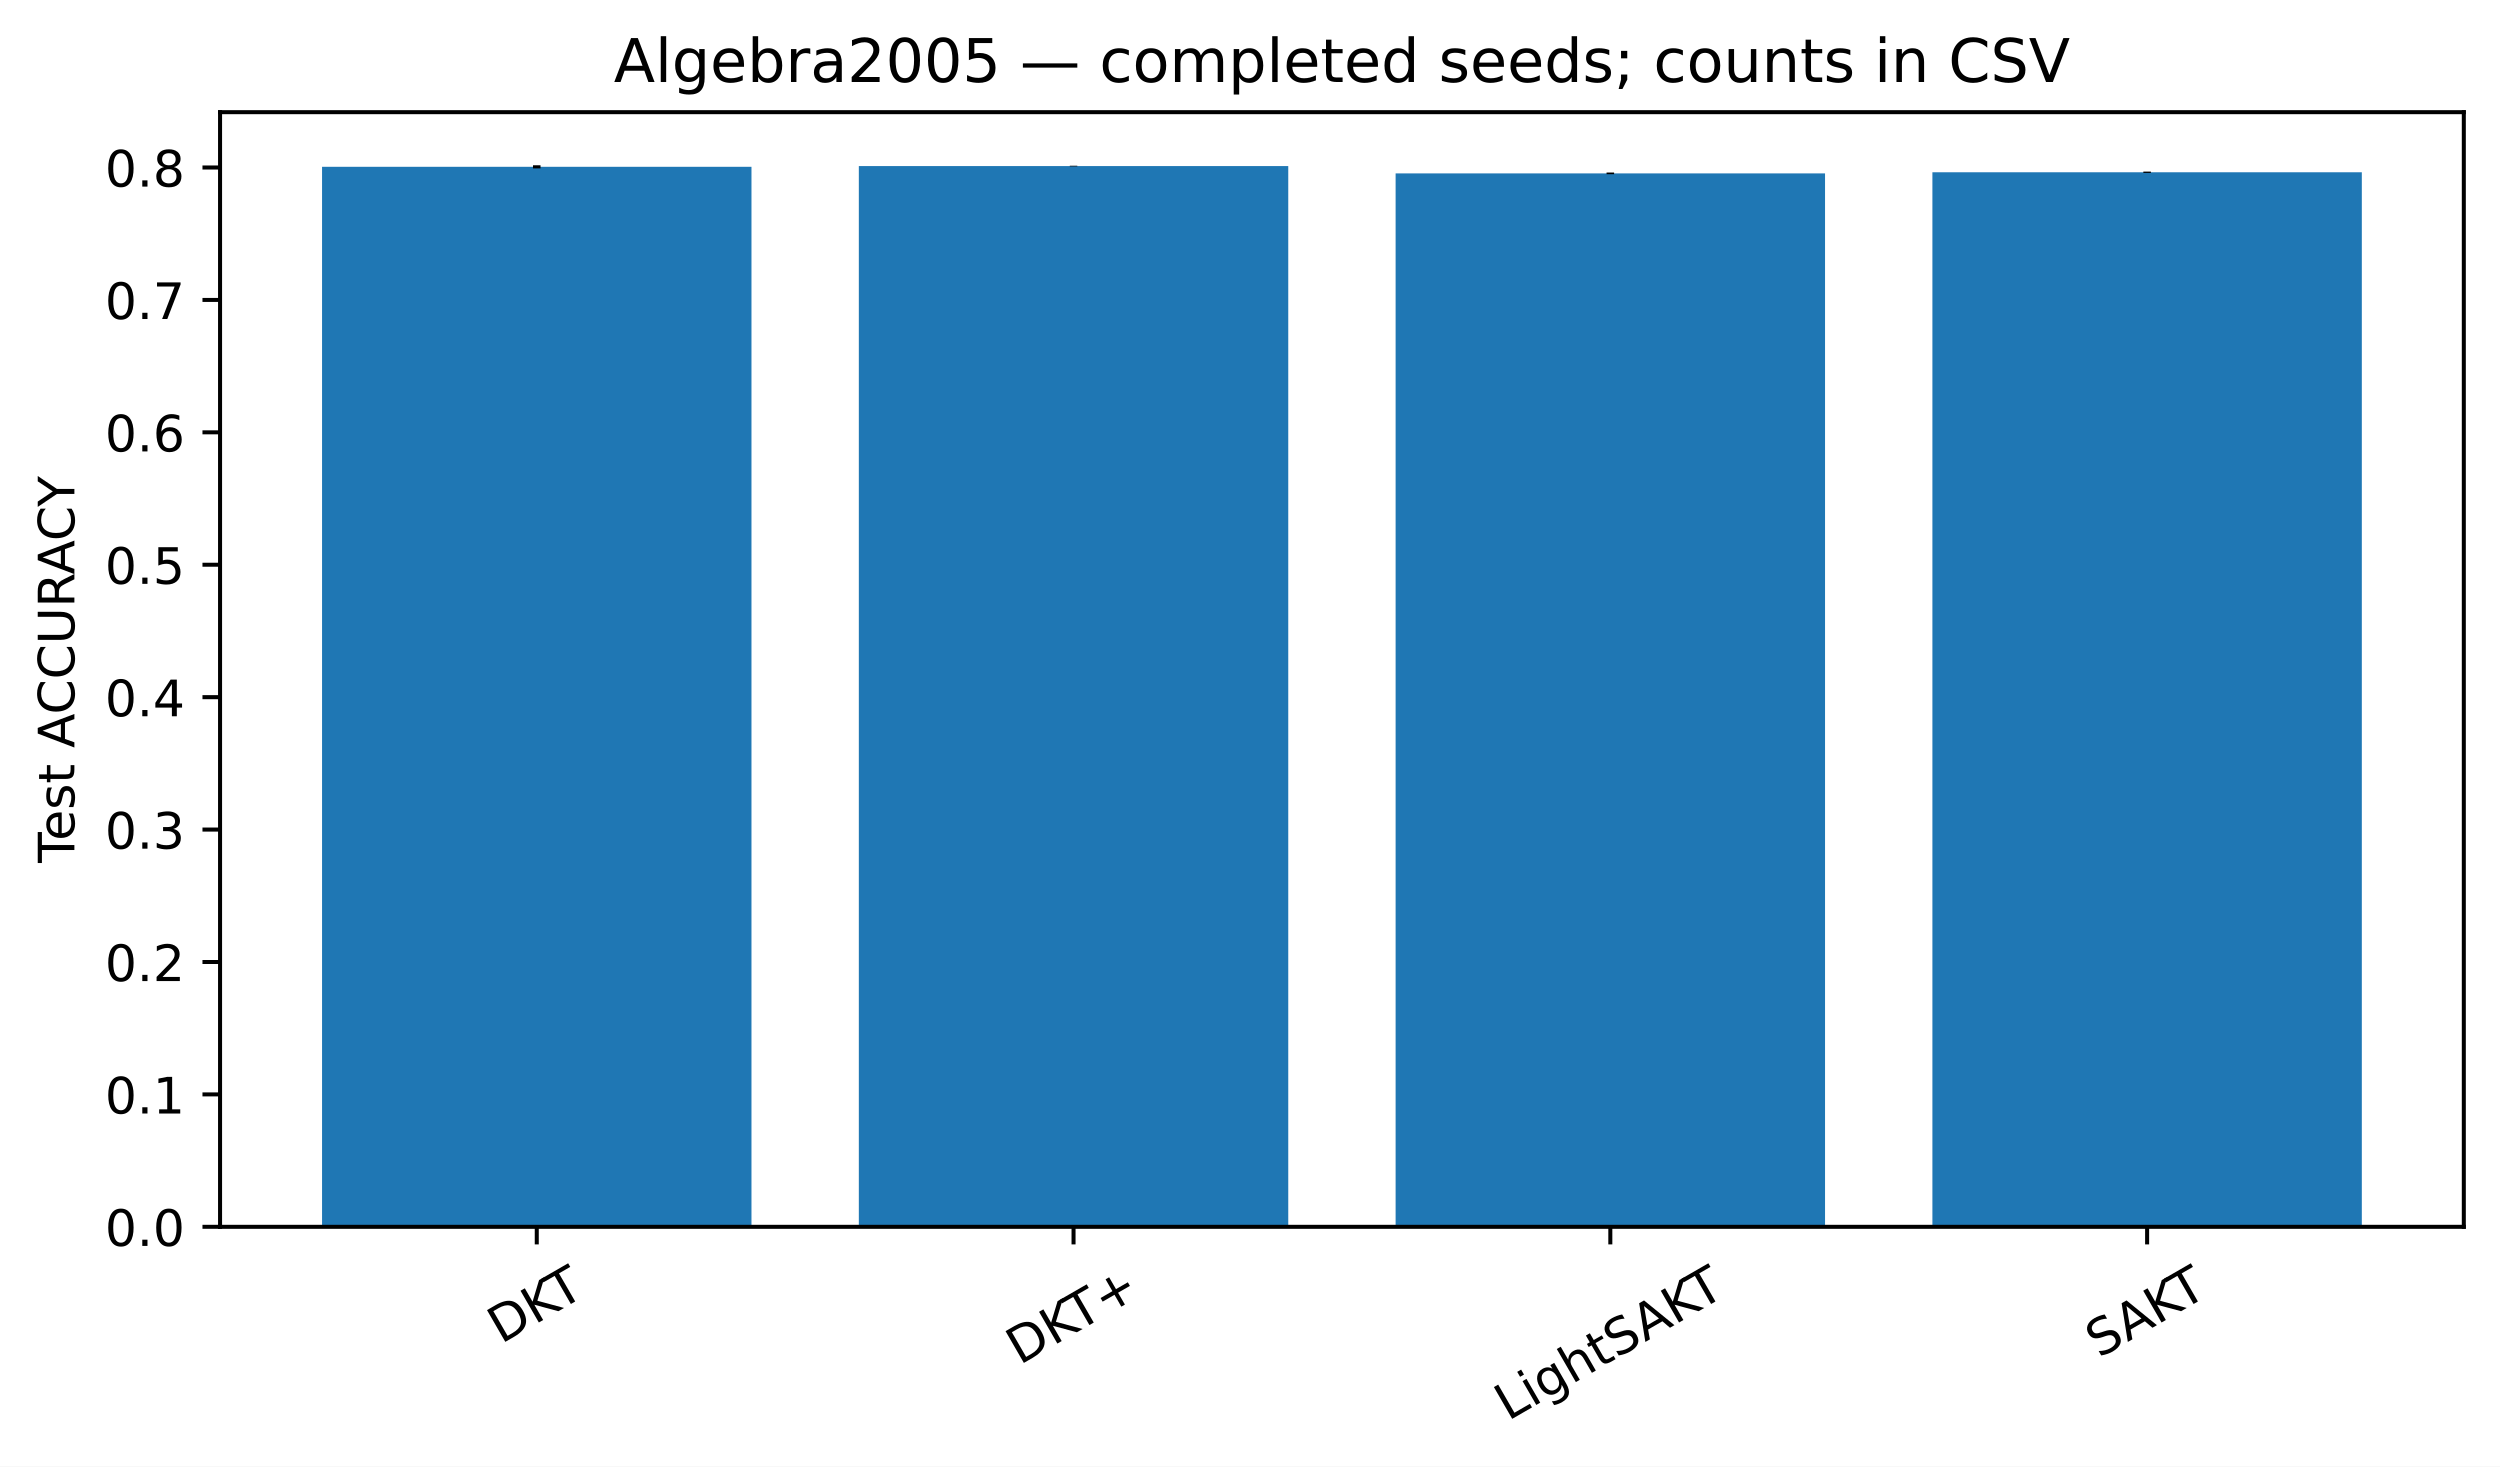
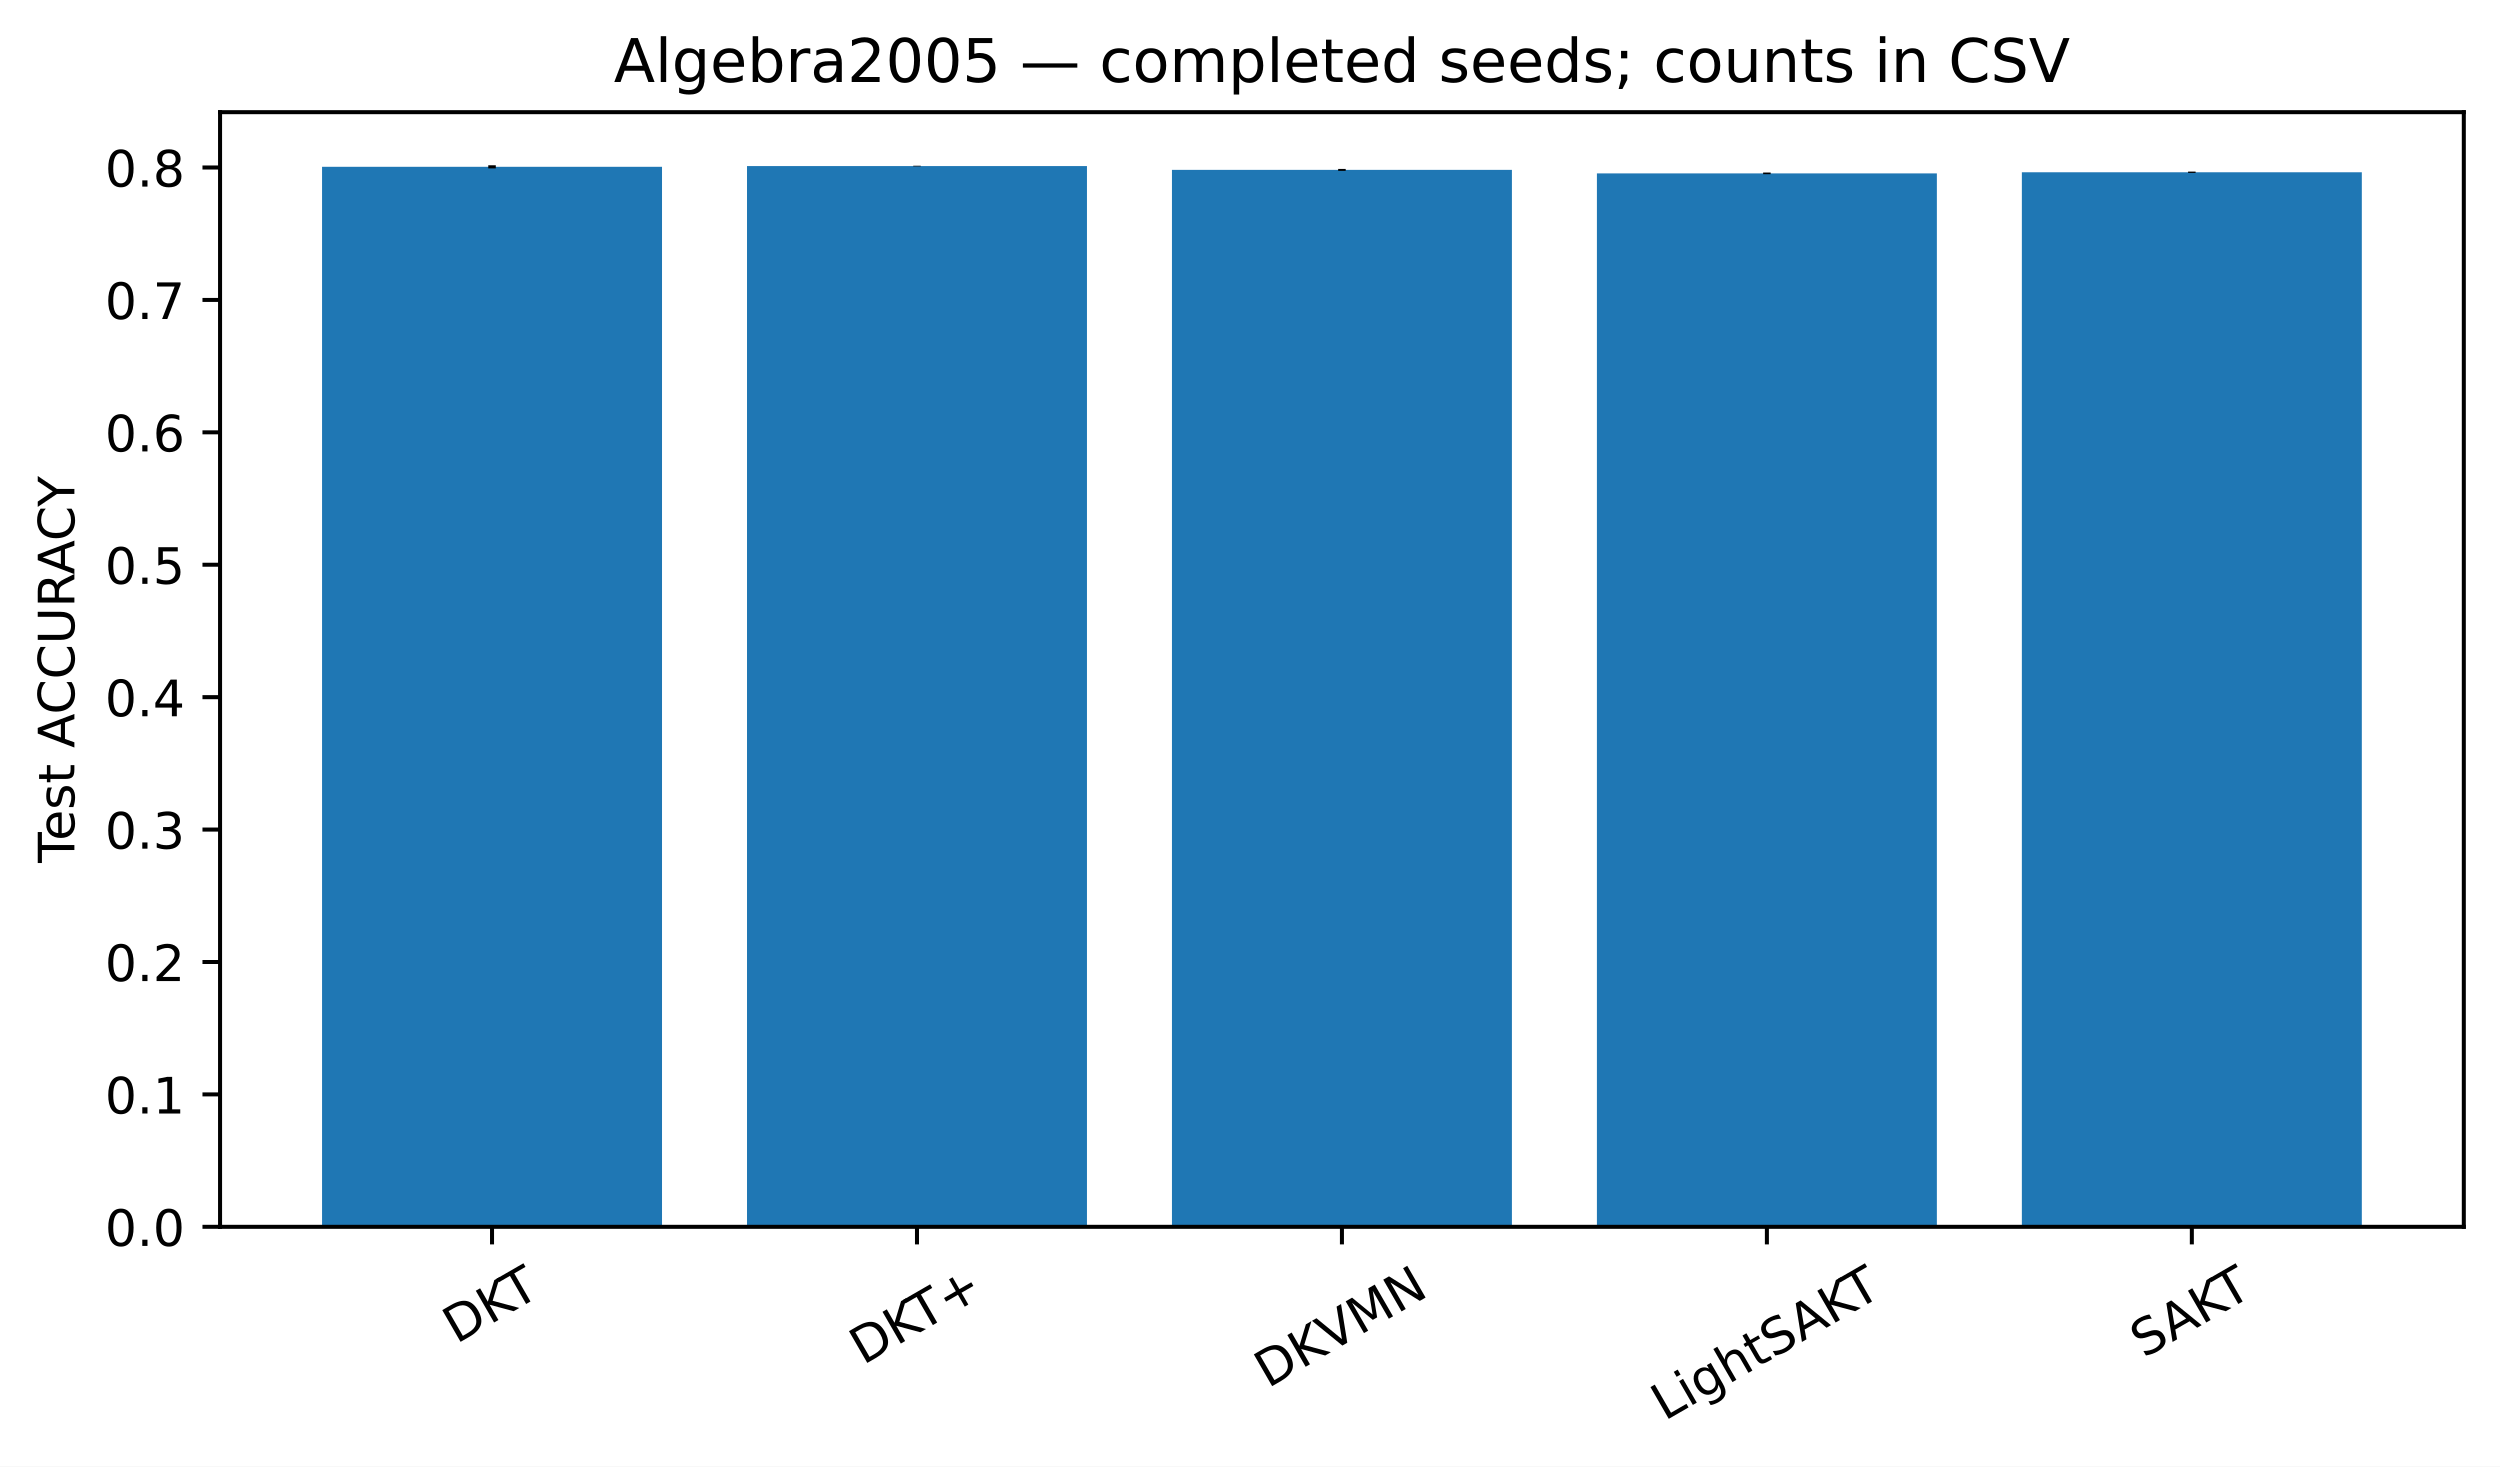
<svg xmlns="http://www.w3.org/2000/svg" xmlns:xlink="http://www.w3.org/1999/xlink" width="497.381pt" height="291.771pt" viewBox="0 0 497.381 291.771" version="1.1">
  <defs>
    <style type="text/css">*{stroke-linejoin: round; stroke-linecap: butt}</style>
  </defs>
  <g id="figure_1">
    <g id="patch_1">
      <path d="M 0 291.771  L 497.381 291.771  L 497.381 0  L 0 0  z " style="fill: #ffffff" />
    </g>
    <g id="axes_1">
      <g id="patch_2">
        <path d="M 43.781 244.078  L 490.181 244.078  L 490.181 22.318  L 43.781 22.318  z " style="fill: #ffffff" />
      </g>
      <g id="patch_3">
-         <path d="M 64.072 244.078  L 149.508 244.078  L 149.508 33.188  L 64.072 33.188  z " clip-path="url(#pcb470793ff)" style="fill: #1f77b4" />
+         <path d="M 64.072 244.078  L 131.709 244.078  L 131.709 33.188  L 64.072 33.188  z " clip-path="url(#pcb470793ff)" style="fill: #1f77b4" />
      </g>
      <g id="patch_4">
-         <path d="M 170.866 244.078  L 256.302 244.078  L 256.302 33.038  L 170.866 33.038  z " clip-path="url(#pcb470793ff)" style="fill: #1f77b4" />
+         <path d="M 148.618 244.078  L 216.254 244.078  L 216.254 33.038  L 148.618 33.038  z " clip-path="url(#pcb470793ff)" style="fill: #1f77b4" />
      </g>
      <g id="patch_5">
-         <path d="M 277.661 244.078  L 363.096 244.078  L 363.096 34.492  L 277.661 34.492  z " clip-path="url(#pcb470793ff)" style="fill: #1f77b4" />
+         <path d="M 233.163 244.078  L 300.799 244.078  L 300.799 33.801  L 233.163 33.801  z " clip-path="url(#pcb470793ff)" style="fill: #1f77b4" />
      </g>
      <g id="patch_6">
-         <path d="M 384.455 244.078  L 469.89 244.078  L 469.89 34.279  L 384.455 34.279  z " clip-path="url(#pcb470793ff)" style="fill: #1f77b4" />
+         <path d="M 317.709 244.078  L 385.345 244.078  L 385.345 34.492  L 317.709 34.492  z " clip-path="url(#pcb470793ff)" style="fill: #1f77b4" />
+       </g>
+       <g id="patch_7">
+         <path d="M 402.254 244.078  L 469.89 244.078  L 469.89 34.279  L 402.254 34.279  z " clip-path="url(#pcb470793ff)" style="fill: #1f77b4" />
      </g>
      <g id="matplotlib.axis_1">
        <g id="xtick_1">
          <g id="line2d_1">
            <defs>
              <path id="mc8dec73051" d="M 0 0  L 0 3.5  " style="stroke: #000000; stroke-width: 0.8" />
            </defs>
            <g>
-               <use xlink:href="#mc8dec73051" x="106.79" y="244.078" style="stroke: #000000; stroke-width: 0.8" />
+               <use xlink:href="#mc8dec73051" x="97.89" y="244.078" style="stroke: #000000; stroke-width: 0.8" />
            </g>
          </g>
          <g id="text_1">
-             <g transform="translate(99.68656 267.4539) rotate(-30) scale(0.1 -0.1)">
+             <g transform="translate(90.78704 267.4539) rotate(-30) scale(0.1 -0.1)">
              <defs>
                <path id="DejaVuSans-44" d="M 1259 4147  L 1259 519  L 2022 519  Q 2988 519 3436 956  Q 3884 1394 3884 2338  Q 3884 3275 3436 3711  Q 2988 4147 2022 4147  L 1259 4147  z M 628 4666  L 1925 4666  Q 3281 4666 3915 4102  Q 4550 3538 4550 2338  Q 4550 1131 3912 565  Q 3275 0 1925 0  L 628 0  L 628 4666  z " transform="scale(0.015625)" />
                <path id="DejaVuSans-4b" d="M 628 4666  L 1259 4666  L 1259 2694  L 3353 4666  L 4166 4666  L 1850 2491  L 4331 0  L 3500 0  L 1259 2247  L 1259 0  L 628 0  L 628 4666  z " transform="scale(0.015625)" />
                <path id="DejaVuSans-54" d="M -19 4666  L 3928 4666  L 3928 4134  L 2272 4134  L 2272 0  L 1638 0  L 1638 4134  L -19 4134  L -19 4666  z " transform="scale(0.015625)" />
              </defs>
              <use xlink:href="#DejaVuSans-44" />
              <use xlink:href="#DejaVuSans-4b" x="77.002" />
              <use xlink:href="#DejaVuSans-54" x="134.828" />
            </g>
          </g>
        </g>
        <g id="xtick_2">
          <g id="line2d_2">
            <g>
-               <use xlink:href="#mc8dec73051" x="213.584" y="244.078" style="stroke: #000000; stroke-width: 0.8" />
+               <use xlink:href="#mc8dec73051" x="182.436" y="244.078" style="stroke: #000000; stroke-width: 0.8" />
            </g>
          </g>
          <g id="text_2">
-             <g transform="translate(202.8523 271.6437) rotate(-30) scale(0.1 -0.1)">
+             <g transform="translate(171.704 271.6437) rotate(-30) scale(0.1 -0.1)">
              <defs>
                <path id="DejaVuSans-2b" d="M 2944 4013  L 2944 2272  L 4684 2272  L 4684 1741  L 2944 1741  L 2944 0  L 2419 0  L 2419 1741  L 678 1741  L 678 2272  L 2419 2272  L 2419 4013  L 2944 4013  z " transform="scale(0.015625)" />
              </defs>
              <use xlink:href="#DejaVuSans-44" />
              <use xlink:href="#DejaVuSans-4b" x="77.002" />
              <use xlink:href="#DejaVuSans-54" x="134.828" />
              <use xlink:href="#DejaVuSans-2b" x="195.912" />
            </g>
          </g>
        </g>
        <g id="xtick_3">
          <g id="line2d_3">
            <g>
-               <use xlink:href="#mc8dec73051" x="320.378" y="244.078" style="stroke: #000000; stroke-width: 0.8" />
+               <use xlink:href="#mc8dec73051" x="266.981" y="244.078" style="stroke: #000000; stroke-width: 0.8" />
            </g>
          </g>
          <g id="text_3">
-             <g transform="translate(300.0107 282.7703) rotate(-30) scale(0.1 -0.1)">
+             <g transform="translate(252.2495 276.2625) rotate(-30) scale(0.1 -0.1)">
+               <defs>
+                 <path id="DejaVuSans-56" d="M 1831 0  L 50 4666  L 709 4666  L 2188 738  L 3669 4666  L 4325 4666  L 2547 0  L 1831 0  z " transform="scale(0.015625)" />
+                 <path id="DejaVuSans-4d" d="M 628 4666  L 1569 4666  L 2759 1491  L 3956 4666  L 4897 4666  L 4897 0  L 4281 0  L 4281 4097  L 3078 897  L 2444 897  L 1241 4097  L 1241 0  L 628 0  L 628 4666  z " transform="scale(0.015625)" />
+                 <path id="DejaVuSans-4e" d="M 628 4666  L 1478 4666  L 3547 763  L 3547 4666  L 4159 4666  L 4159 0  L 3309 0  L 1241 3903  L 1241 0  L 628 0  L 628 4666  z " transform="scale(0.015625)" />
+               </defs>
+               <use xlink:href="#DejaVuSans-44" />
+               <use xlink:href="#DejaVuSans-4b" x="77.002" />
+               <use xlink:href="#DejaVuSans-56" x="142.578" />
+               <use xlink:href="#DejaVuSans-4d" x="210.986" />
+               <use xlink:href="#DejaVuSans-4e" x="297.266" />
+             </g>
+           </g>
+         </g>
+         <g id="xtick_4">
+           <g id="line2d_4">
+             <g>
+               <use xlink:href="#mc8dec73051" x="351.527" y="244.078" style="stroke: #000000; stroke-width: 0.8" />
+             </g>
+           </g>
+           <g id="text_4">
+             <g transform="translate(331.159 282.7703) rotate(-30) scale(0.1 -0.1)">
              <defs>
                <path id="DejaVuSans-4c" d="M 628 4666  L 1259 4666  L 1259 531  L 3531 531  L 3531 0  L 628 0  L 628 4666  z " transform="scale(0.015625)" />
                <path id="DejaVuSans-69" d="M 603 3500  L 1178 3500  L 1178 0  L 603 0  L 603 3500  z M 603 4863  L 1178 4863  L 1178 4134  L 603 4134  L 603 4863  z " transform="scale(0.015625)" />
                <path id="DejaVuSans-67" d="M 2906 1791  Q 2906 2416 2648 2759  Q 2391 3103 1925 3103  Q 1463 3103 1205 2759  Q 947 2416 947 1791  Q 947 1169 1205 825  Q 1463 481 1925 481  Q 2391 481 2648 825  Q 2906 1169 2906 1791  z M 3481 434  Q 3481 -459 3084 -895  Q 2688 -1331 1869 -1331  Q 1566 -1331 1297 -1286  Q 1028 -1241 775 -1147  L 775 -588  Q 1028 -725 1275 -790  Q 1522 -856 1778 -856  Q 2344 -856 2625 -561  Q 2906 -266 2906 331  L 2906 616  Q 2728 306 2450 153  Q 2172 0 1784 0  Q 1141 0 747 490  Q 353 981 353 1791  Q 353 2603 747 3093  Q 1141 3584 1784 3584  Q 2172 3584 2450 3431  Q 2728 3278 2906 2969  L 2906 3500  L 3481 3500  L 3481 434  z " transform="scale(0.015625)" />
                <path id="DejaVuSans-68" d="M 3513 2113  L 3513 0  L 2938 0  L 2938 2094  Q 2938 2591 2744 2837  Q 2550 3084 2163 3084  Q 1697 3084 1428 2787  Q 1159 2491 1159 1978  L 1159 0  L 581 0  L 581 4863  L 1159 4863  L 1159 2956  Q 1366 3272 1645 3428  Q 1925 3584 2291 3584  Q 2894 3584 3203 3211  Q 3513 2838 3513 2113  z " transform="scale(0.015625)" />
                <path id="DejaVuSans-74" d="M 1172 4494  L 1172 3500  L 2356 3500  L 2356 3053  L 1172 3053  L 1172 1153  Q 1172 725 1289 603  Q 1406 481 1766 481  L 2356 481  L 2356 0  L 1766 0  Q 1100 0 847 248  Q 594 497 594 1153  L 594 3053  L 172 3053  L 172 3500  L 594 3500  L 594 4494  L 1172 4494  z " transform="scale(0.015625)" />
                <path id="DejaVuSans-53" d="M 3425 4513  L 3425 3897  Q 3066 4069 2747 4153  Q 2428 4238 2131 4238  Q 1616 4238 1336 4038  Q 1056 3838 1056 3469  Q 1056 3159 1242 3001  Q 1428 2844 1947 2747  L 2328 2669  Q 3034 2534 3370 2195  Q 3706 1856 3706 1288  Q 3706 609 3251 259  Q 2797 -91 1919 -91  Q 1588 -91 1214 -16  Q 841 59 441 206  L 441 856  Q 825 641 1194 531  Q 1563 422 1919 422  Q 2459 422 2753 634  Q 3047 847 3047 1241  Q 3047 1584 2836 1778  Q 2625 1972 2144 2069  L 1759 2144  Q 1053 2284 737 2584  Q 422 2884 422 3419  Q 422 4038 858 4394  Q 1294 4750 2059 4750  Q 2388 4750 2728 4690  Q 3069 4631 3425 4513  z " transform="scale(0.015625)" />
                <path id="DejaVuSans-41" d="M 2188 4044  L 1331 1722  L 3047 1722  L 2188 4044  z M 1831 4666  L 2547 4666  L 4325 0  L 3669 0  L 3244 1197  L 1141 1197  L 716 0  L 50 0  L 1831 4666  z " transform="scale(0.015625)" />
              </defs>
              <use xlink:href="#DejaVuSans-4c" />
              <use xlink:href="#DejaVuSans-69" x="55.713" />
              <use xlink:href="#DejaVuSans-67" x="83.496" />
              <use xlink:href="#DejaVuSans-68" x="146.973" />
              <use xlink:href="#DejaVuSans-74" x="210.352" />
              <use xlink:href="#DejaVuSans-53" x="249.561" />
              <use xlink:href="#DejaVuSans-41" x="314.912" />
              <use xlink:href="#DejaVuSans-4b" x="383.32" />
              <use xlink:href="#DejaVuSans-54" x="441.146" />
            </g>
          </g>
        </g>
-         <g id="xtick_4">
-           <g id="line2d_4">
-             <g>
-               <use xlink:href="#mc8dec73051" x="427.173" y="244.078" style="stroke: #000000; stroke-width: 0.8" />
-             </g>
-           </g>
-           <g id="text_4">
-             <g transform="translate(417.6113 270.2922) rotate(-30) scale(0.1 -0.1)">
+         <g id="xtick_5">
+           <g id="line2d_5">
+             <g>
+               <use xlink:href="#mc8dec73051" x="436.072" y="244.078" style="stroke: #000000; stroke-width: 0.8" />
+             </g>
+           </g>
+           <g id="text_5">
+             <g transform="translate(426.5108 270.2922) rotate(-30) scale(0.1 -0.1)">
              <use xlink:href="#DejaVuSans-53" />
              <use xlink:href="#DejaVuSans-41" x="65.352" />
              <use xlink:href="#DejaVuSans-4b" x="133.76" />
              <use xlink:href="#DejaVuSans-54" x="191.586" />
            </g>
          </g>
        </g>
      </g>
      <g id="matplotlib.axis_2">
        <g id="ytick_1">
-           <g id="line2d_5">
+           <g id="line2d_6">
            <defs>
              <path id="m0697aab7bf" d="M 0 0  L -3.5 0  " style="stroke: #000000; stroke-width: 0.8" />
            </defs>
            <g>
              <use xlink:href="#m0697aab7bf" x="43.781" y="244.078" style="stroke: #000000; stroke-width: 0.8" />
            </g>
          </g>
-           <g id="text_5">
+           <g id="text_6">
            <g transform="translate(20.87813 247.8773) scale(0.1 -0.1)">
              <defs>
                <path id="DejaVuSans-30" d="M 2034 4250  Q 1547 4250 1301 3770  Q 1056 3291 1056 2328  Q 1056 1369 1301 889  Q 1547 409 2034 409  Q 2525 409 2770 889  Q 3016 1369 3016 2328  Q 3016 3291 2770 3770  Q 2525 4250 2034 4250  z M 2034 4750  Q 2819 4750 3233 4129  Q 3647 3509 3647 2328  Q 3647 1150 3233 529  Q 2819 -91 2034 -91  Q 1250 -91 836 529  Q 422 1150 422 2328  Q 422 3509 836 4129  Q 1250 4750 2034 4750  z " transform="scale(0.015625)" />
                <path id="DejaVuSans-2e" d="M 684 794  L 1344 794  L 1344 0  L 684 0  L 684 794  z " transform="scale(0.015625)" />
              </defs>
              <use xlink:href="#DejaVuSans-30" />
              <use xlink:href="#DejaVuSans-2e" x="63.623" />
              <use xlink:href="#DejaVuSans-30" x="95.41" />
            </g>
          </g>
        </g>
        <g id="ytick_2">
-           <g id="line2d_6">
+           <g id="line2d_7">
            <g>
              <use xlink:href="#m0697aab7bf" x="43.781" y="217.734" style="stroke: #000000; stroke-width: 0.8" />
            </g>
          </g>
-           <g id="text_6">
+           <g id="text_7">
            <g transform="translate(20.87813 221.5333) scale(0.1 -0.1)">
              <defs>
                <path id="DejaVuSans-31" d="M 794 531  L 1825 531  L 1825 4091  L 703 3866  L 703 4441  L 1819 4666  L 2450 4666  L 2450 531  L 3481 531  L 3481 0  L 794 0  L 794 531  z " transform="scale(0.015625)" />
              </defs>
              <use xlink:href="#DejaVuSans-30" />
              <use xlink:href="#DejaVuSans-2e" x="63.623" />
              <use xlink:href="#DejaVuSans-31" x="95.41" />
            </g>
          </g>
        </g>
        <g id="ytick_3">
-           <g id="line2d_7">
+           <g id="line2d_8">
            <g>
              <use xlink:href="#m0697aab7bf" x="43.781" y="191.39" style="stroke: #000000; stroke-width: 0.8" />
            </g>
          </g>
-           <g id="text_7">
+           <g id="text_8">
            <g transform="translate(20.87813 195.1893) scale(0.1 -0.1)">
              <defs>
                <path id="DejaVuSans-32" d="M 1228 531  L 3431 531  L 3431 0  L 469 0  L 469 531  Q 828 903 1448 1529  Q 2069 2156 2228 2338  Q 2531 2678 2651 2914  Q 2772 3150 2772 3378  Q 2772 3750 2511 3984  Q 2250 4219 1831 4219  Q 1534 4219 1204 4116  Q 875 4013 500 3803  L 500 4441  Q 881 4594 1212 4672  Q 1544 4750 1819 4750  Q 2544 4750 2975 4387  Q 3406 4025 3406 3419  Q 3406 3131 3298 2873  Q 3191 2616 2906 2266  Q 2828 2175 2409 1742  Q 1991 1309 1228 531  z " transform="scale(0.015625)" />
              </defs>
              <use xlink:href="#DejaVuSans-30" />
              <use xlink:href="#DejaVuSans-2e" x="63.623" />
              <use xlink:href="#DejaVuSans-32" x="95.41" />
            </g>
          </g>
        </g>
        <g id="ytick_4">
-           <g id="line2d_8">
+           <g id="line2d_9">
            <g>
              <use xlink:href="#m0697aab7bf" x="43.781" y="165.046" style="stroke: #000000; stroke-width: 0.8" />
            </g>
          </g>
-           <g id="text_8">
+           <g id="text_9">
            <g transform="translate(20.87813 168.8453) scale(0.1 -0.1)">
              <defs>
                <path id="DejaVuSans-33" d="M 2597 2516  Q 3050 2419 3304 2112  Q 3559 1806 3559 1356  Q 3559 666 3084 287  Q 2609 -91 1734 -91  Q 1441 -91 1130 -33  Q 819 25 488 141  L 488 750  Q 750 597 1062 519  Q 1375 441 1716 441  Q 2309 441 2620 675  Q 2931 909 2931 1356  Q 2931 1769 2642 2001  Q 2353 2234 1838 2234  L 1294 2234  L 1294 2753  L 1863 2753  Q 2328 2753 2575 2939  Q 2822 3125 2822 3475  Q 2822 3834 2567 4026  Q 2313 4219 1838 4219  Q 1578 4219 1281 4162  Q 984 4106 628 3988  L 628 4550  Q 988 4650 1302 4700  Q 1616 4750 1894 4750  Q 2613 4750 3031 4423  Q 3450 4097 3450 3541  Q 3450 3153 3228 2886  Q 3006 2619 2597 2516  z " transform="scale(0.015625)" />
              </defs>
              <use xlink:href="#DejaVuSans-30" />
              <use xlink:href="#DejaVuSans-2e" x="63.623" />
              <use xlink:href="#DejaVuSans-33" x="95.41" />
            </g>
          </g>
        </g>
        <g id="ytick_5">
-           <g id="line2d_9">
+           <g id="line2d_10">
            <g>
              <use xlink:href="#m0697aab7bf" x="43.781" y="138.702" style="stroke: #000000; stroke-width: 0.8" />
            </g>
          </g>
-           <g id="text_9">
+           <g id="text_10">
            <g transform="translate(20.87813 142.5012) scale(0.1 -0.1)">
              <defs>
                <path id="DejaVuSans-34" d="M 2419 4116  L 825 1625  L 2419 1625  L 2419 4116  z M 2253 4666  L 3047 4666  L 3047 1625  L 3713 1625  L 3713 1100  L 3047 1100  L 3047 0  L 2419 0  L 2419 1100  L 313 1100  L 313 1709  L 2253 4666  z " transform="scale(0.015625)" />
              </defs>
              <use xlink:href="#DejaVuSans-30" />
              <use xlink:href="#DejaVuSans-2e" x="63.623" />
              <use xlink:href="#DejaVuSans-34" x="95.41" />
            </g>
          </g>
        </g>
        <g id="ytick_6">
-           <g id="line2d_10">
+           <g id="line2d_11">
            <g>
              <use xlink:href="#m0697aab7bf" x="43.781" y="112.358" style="stroke: #000000; stroke-width: 0.8" />
            </g>
          </g>
-           <g id="text_10">
+           <g id="text_11">
            <g transform="translate(20.87813 116.1572) scale(0.1 -0.1)">
              <defs>
                <path id="DejaVuSans-35" d="M 691 4666  L 3169 4666  L 3169 4134  L 1269 4134  L 1269 2991  Q 1406 3038 1543 3061  Q 1681 3084 1819 3084  Q 2600 3084 3056 2656  Q 3513 2228 3513 1497  Q 3513 744 3044 326  Q 2575 -91 1722 -91  Q 1428 -91 1123 -41  Q 819 9 494 109  L 494 744  Q 775 591 1075 516  Q 1375 441 1709 441  Q 2250 441 2565 725  Q 2881 1009 2881 1497  Q 2881 1984 2565 2268  Q 2250 2553 1709 2553  Q 1456 2553 1204 2497  Q 953 2441 691 2322  L 691 4666  z " transform="scale(0.015625)" />
              </defs>
              <use xlink:href="#DejaVuSans-30" />
              <use xlink:href="#DejaVuSans-2e" x="63.623" />
              <use xlink:href="#DejaVuSans-35" x="95.41" />
            </g>
          </g>
        </g>
        <g id="ytick_7">
-           <g id="line2d_11">
+           <g id="line2d_12">
            <g>
              <use xlink:href="#m0697aab7bf" x="43.781" y="86.014" style="stroke: #000000; stroke-width: 0.8" />
            </g>
          </g>
-           <g id="text_11">
+           <g id="text_12">
            <g transform="translate(20.87813 89.81316) scale(0.1 -0.1)">
              <defs>
                <path id="DejaVuSans-36" d="M 2113 2584  Q 1688 2584 1439 2293  Q 1191 2003 1191 1497  Q 1191 994 1439 701  Q 1688 409 2113 409  Q 2538 409 2786 701  Q 3034 994 3034 1497  Q 3034 2003 2786 2293  Q 2538 2584 2113 2584  z M 3366 4563  L 3366 3988  Q 3128 4100 2886 4159  Q 2644 4219 2406 4219  Q 1781 4219 1451 3797  Q 1122 3375 1075 2522  Q 1259 2794 1537 2939  Q 1816 3084 2150 3084  Q 2853 3084 3261 2657  Q 3669 2231 3669 1497  Q 3669 778 3244 343  Q 2819 -91 2113 -91  Q 1303 -91 875 529  Q 447 1150 447 2328  Q 447 3434 972 4092  Q 1497 4750 2381 4750  Q 2619 4750 2861 4703  Q 3103 4656 3366 4563  z " transform="scale(0.015625)" />
              </defs>
              <use xlink:href="#DejaVuSans-30" />
              <use xlink:href="#DejaVuSans-2e" x="63.623" />
              <use xlink:href="#DejaVuSans-36" x="95.41" />
            </g>
          </g>
        </g>
        <g id="ytick_8">
-           <g id="line2d_12">
+           <g id="line2d_13">
            <g>
              <use xlink:href="#m0697aab7bf" x="43.781" y="59.67" style="stroke: #000000; stroke-width: 0.8" />
            </g>
          </g>
-           <g id="text_12">
+           <g id="text_13">
            <g transform="translate(20.87813 63.46913) scale(0.1 -0.1)">
              <defs>
                <path id="DejaVuSans-37" d="M 525 4666  L 3525 4666  L 3525 4397  L 1831 0  L 1172 0  L 2766 4134  L 525 4134  L 525 4666  z " transform="scale(0.015625)" />
              </defs>
              <use xlink:href="#DejaVuSans-30" />
              <use xlink:href="#DejaVuSans-2e" x="63.623" />
              <use xlink:href="#DejaVuSans-37" x="95.41" />
            </g>
          </g>
        </g>
        <g id="ytick_9">
-           <g id="line2d_13">
+           <g id="line2d_14">
            <g>
              <use xlink:href="#m0697aab7bf" x="43.781" y="33.326" style="stroke: #000000; stroke-width: 0.8" />
            </g>
          </g>
-           <g id="text_13">
+           <g id="text_14">
            <g transform="translate(20.87813 37.1251) scale(0.1 -0.1)">
              <defs>
                <path id="DejaVuSans-38" d="M 2034 2216  Q 1584 2216 1326 1975  Q 1069 1734 1069 1313  Q 1069 891 1326 650  Q 1584 409 2034 409  Q 2484 409 2743 651  Q 3003 894 3003 1313  Q 3003 1734 2745 1975  Q 2488 2216 2034 2216  z M 1403 2484  Q 997 2584 770 2862  Q 544 3141 544 3541  Q 544 4100 942 4425  Q 1341 4750 2034 4750  Q 2731 4750 3128 4425  Q 3525 4100 3525 3541  Q 3525 3141 3298 2862  Q 3072 2584 2669 2484  Q 3125 2378 3379 2068  Q 3634 1759 3634 1313  Q 3634 634 3220 271  Q 2806 -91 2034 -91  Q 1263 -91 848 271  Q 434 634 434 1313  Q 434 1759 690 2068  Q 947 2378 1403 2484  z M 1172 3481  Q 1172 3119 1398 2916  Q 1625 2713 2034 2713  Q 2441 2713 2670 2916  Q 2900 3119 2900 3481  Q 2900 3844 2670 4047  Q 2441 4250 2034 4250  Q 1625 4250 1398 4047  Q 1172 3844 1172 3481  z " transform="scale(0.015625)" />
              </defs>
              <use xlink:href="#DejaVuSans-30" />
              <use xlink:href="#DejaVuSans-2e" x="63.623" />
              <use xlink:href="#DejaVuSans-38" x="95.41" />
            </g>
          </g>
        </g>
-         <g id="text_14">
+         <g id="text_15">
          <g transform="translate(14.79844 171.6723) rotate(-90) scale(0.1 -0.1)">
            <defs>
              <path id="DejaVuSans-65" d="M 3597 1894  L 3597 1613  L 953 1613  Q 991 1019 1311 708  Q 1631 397 2203 397  Q 2534 397 2845 478  Q 3156 559 3463 722  L 3463 178  Q 3153 47 2828 -22  Q 2503 -91 2169 -91  Q 1331 -91 842 396  Q 353 884 353 1716  Q 353 2575 817 3079  Q 1281 3584 2069 3584  Q 2775 3584 3186 3129  Q 3597 2675 3597 1894  z M 3022 2063  Q 3016 2534 2758 2815  Q 2500 3097 2075 3097  Q 1594 3097 1305 2825  Q 1016 2553 972 2059  L 3022 2063  z " transform="scale(0.015625)" />
              <path id="DejaVuSans-73" d="M 2834 3397  L 2834 2853  Q 2591 2978 2328 3040  Q 2066 3103 1784 3103  Q 1356 3103 1142 2972  Q 928 2841 928 2578  Q 928 2378 1081 2264  Q 1234 2150 1697 2047  L 1894 2003  Q 2506 1872 2764 1633  Q 3022 1394 3022 966  Q 3022 478 2636 193  Q 2250 -91 1575 -91  Q 1294 -91 989 -36  Q 684 19 347 128  L 347 722  Q 666 556 975 473  Q 1284 391 1588 391  Q 1994 391 2212 530  Q 2431 669 2431 922  Q 2431 1156 2273 1281  Q 2116 1406 1581 1522  L 1381 1569  Q 847 1681 609 1914  Q 372 2147 372 2553  Q 372 3047 722 3315  Q 1072 3584 1716 3584  Q 2034 3584 2315 3537  Q 2597 3491 2834 3397  z " transform="scale(0.015625)" />
              <path id="DejaVuSans-20" transform="scale(0.015625)" />
              <path id="DejaVuSans-43" d="M 4122 4306  L 4122 3641  Q 3803 3938 3442 4084  Q 3081 4231 2675 4231  Q 1875 4231 1450 3742  Q 1025 3253 1025 2328  Q 1025 1406 1450 917  Q 1875 428 2675 428  Q 3081 428 3442 575  Q 3803 722 4122 1019  L 4122 359  Q 3791 134 3420 21  Q 3050 -91 2638 -91  Q 1578 -91 968 557  Q 359 1206 359 2328  Q 359 3453 968 4101  Q 1578 4750 2638 4750  Q 3056 4750 3426 4639  Q 3797 4528 4122 4306  z " transform="scale(0.015625)" />
              <path id="DejaVuSans-55" d="M 556 4666  L 1191 4666  L 1191 1831  Q 1191 1081 1462 751  Q 1734 422 2344 422  Q 2950 422 3222 751  Q 3494 1081 3494 1831  L 3494 4666  L 4128 4666  L 4128 1753  Q 4128 841 3676 375  Q 3225 -91 2344 -91  Q 1459 -91 1007 375  Q 556 841 556 1753  L 556 4666  z " transform="scale(0.015625)" />
              <path id="DejaVuSans-52" d="M 2841 2188  Q 3044 2119 3236 1894  Q 3428 1669 3622 1275  L 4263 0  L 3584 0  L 2988 1197  Q 2756 1666 2539 1819  Q 2322 1972 1947 1972  L 1259 1972  L 1259 0  L 628 0  L 628 4666  L 2053 4666  Q 2853 4666 3247 4331  Q 3641 3997 3641 3322  Q 3641 2881 3436 2590  Q 3231 2300 2841 2188  z M 1259 4147  L 1259 2491  L 2053 2491  Q 2509 2491 2742 2702  Q 2975 2913 2975 3322  Q 2975 3731 2742 3939  Q 2509 4147 2053 4147  L 1259 4147  z " transform="scale(0.015625)" />
              <path id="DejaVuSans-59" d="M -13 4666  L 666 4666  L 1959 2747  L 3244 4666  L 3922 4666  L 2272 2222  L 2272 0  L 1638 0  L 1638 2222  L -13 4666  z " transform="scale(0.015625)" />
            </defs>
            <use xlink:href="#DejaVuSans-54" />
            <use xlink:href="#DejaVuSans-65" x="44.084" />
            <use xlink:href="#DejaVuSans-73" x="105.607" />
            <use xlink:href="#DejaVuSans-74" x="157.707" />
            <use xlink:href="#DejaVuSans-20" x="196.916" />
            <use xlink:href="#DejaVuSans-41" x="228.703" />
            <use xlink:href="#DejaVuSans-43" x="295.361" />
            <use xlink:href="#DejaVuSans-43" x="365.186" />
            <use xlink:href="#DejaVuSans-55" x="435.01" />
            <use xlink:href="#DejaVuSans-52" x="508.203" />
            <use xlink:href="#DejaVuSans-41" x="573.686" />
            <use xlink:href="#DejaVuSans-43" x="640.344" />
            <use xlink:href="#DejaVuSans-59" x="708.418" />
          </g>
        </g>
      </g>
      <g id="LineCollection_1">
-         <path d="M 106.79 33.497  L 106.79 32.878  " clip-path="url(#pcb470793ff)" style="fill: none; stroke: #000000; stroke-width: 1.5" />
-         <path d="M 213.584 33.104  L 213.584 32.971  " clip-path="url(#pcb470793ff)" style="fill: none; stroke: #000000; stroke-width: 1.5" />
-         <path d="M 320.378 34.66  L 320.378 34.323  " clip-path="url(#pcb470793ff)" style="fill: none; stroke: #000000; stroke-width: 1.5" />
-         <path d="M 427.173 34.412  L 427.173 34.146  " clip-path="url(#pcb470793ff)" style="fill: none; stroke: #000000; stroke-width: 1.5" />
-       </g>
-       <g id="patch_7">
+         <path d="M 97.89 33.497  L 97.89 32.878  " clip-path="url(#pcb470793ff)" style="fill: none; stroke: #000000; stroke-width: 1.5" />
+         <path d="M 182.436 33.104  L 182.436 32.971  " clip-path="url(#pcb470793ff)" style="fill: none; stroke: #000000; stroke-width: 1.5" />
+         <path d="M 266.981 33.991  L 266.981 33.611  " clip-path="url(#pcb470793ff)" style="fill: none; stroke: #000000; stroke-width: 1.5" />
+         <path d="M 351.527 34.66  L 351.527 34.323  " clip-path="url(#pcb470793ff)" style="fill: none; stroke: #000000; stroke-width: 1.5" />
+         <path d="M 436.072 34.412  L 436.072 34.146  " clip-path="url(#pcb470793ff)" style="fill: none; stroke: #000000; stroke-width: 1.5" />
+       </g>
+       <g id="patch_8">
        <path d="M 43.781 244.078  L 43.781 22.318  " style="fill: none; stroke: #000000; stroke-width: 0.8; stroke-linejoin: miter; stroke-linecap: square" />
      </g>
-       <g id="patch_8">
+       <g id="patch_9">
        <path d="M 490.181 244.078  L 490.181 22.318  " style="fill: none; stroke: #000000; stroke-width: 0.8; stroke-linejoin: miter; stroke-linecap: square" />
      </g>
-       <g id="patch_9">
+       <g id="patch_10">
        <path d="M 43.781 244.078  L 490.181 244.078  " style="fill: none; stroke: #000000; stroke-width: 0.8; stroke-linejoin: miter; stroke-linecap: square" />
      </g>
-       <g id="patch_10">
+       <g id="patch_11">
        <path d="M 43.781 22.318  L 490.181 22.318  " style="fill: none; stroke: #000000; stroke-width: 0.8; stroke-linejoin: miter; stroke-linecap: square" />
      </g>
-       <g id="text_15">
+       <g id="text_16">
        <g transform="translate(122.1188 16.31812) scale(0.12 -0.12)">
          <defs>
            <path id="DejaVuSans-6c" d="M 603 4863  L 1178 4863  L 1178 0  L 603 0  L 603 4863  z " transform="scale(0.015625)" />
            <path id="DejaVuSans-62" d="M 3116 1747  Q 3116 2381 2855 2742  Q 2594 3103 2138 3103  Q 1681 3103 1420 2742  Q 1159 2381 1159 1747  Q 1159 1113 1420 752  Q 1681 391 2138 391  Q 2594 391 2855 752  Q 3116 1113 3116 1747  z M 1159 2969  Q 1341 3281 1617 3432  Q 1894 3584 2278 3584  Q 2916 3584 3314 3078  Q 3713 2572 3713 1747  Q 3713 922 3314 415  Q 2916 -91 2278 -91  Q 1894 -91 1617 61  Q 1341 213 1159 525  L 1159 0  L 581 0  L 581 4863  L 1159 4863  L 1159 2969  z " transform="scale(0.015625)" />
            <path id="DejaVuSans-72" d="M 2631 2963  Q 2534 3019 2420 3045  Q 2306 3072 2169 3072  Q 1681 3072 1420 2755  Q 1159 2438 1159 1844  L 1159 0  L 581 0  L 581 3500  L 1159 3500  L 1159 2956  Q 1341 3275 1631 3429  Q 1922 3584 2338 3584  Q 2397 3584 2469 3576  Q 2541 3569 2628 3553  L 2631 2963  z " transform="scale(0.015625)" />
            <path id="DejaVuSans-61" d="M 2194 1759  Q 1497 1759 1228 1600  Q 959 1441 959 1056  Q 959 750 1161 570  Q 1363 391 1709 391  Q 2188 391 2477 730  Q 2766 1069 2766 1631  L 2766 1759  L 2194 1759  z M 3341 1997  L 3341 0  L 2766 0  L 2766 531  Q 2569 213 2275 61  Q 1981 -91 1556 -91  Q 1019 -91 701 211  Q 384 513 384 1019  Q 384 1609 779 1909  Q 1175 2209 1959 2209  L 2766 2209  L 2766 2266  Q 2766 2663 2505 2880  Q 2244 3097 1772 3097  Q 1472 3097 1187 3025  Q 903 2953 641 2809  L 641 3341  Q 956 3463 1253 3523  Q 1550 3584 1831 3584  Q 2591 3584 2966 3190  Q 3341 2797 3341 1997  z " transform="scale(0.015625)" />
            <path id="DejaVuSans-2014" d="M 313 1978  L 6088 1978  L 6088 1528  L 313 1528  L 313 1978  z " transform="scale(0.015625)" />
            <path id="DejaVuSans-63" d="M 3122 3366  L 3122 2828  Q 2878 2963 2633 3030  Q 2388 3097 2138 3097  Q 1578 3097 1268 2742  Q 959 2388 959 1747  Q 959 1106 1268 751  Q 1578 397 2138 397  Q 2388 397 2633 464  Q 2878 531 3122 666  L 3122 134  Q 2881 22 2623 -34  Q 2366 -91 2075 -91  Q 1284 -91 818 406  Q 353 903 353 1747  Q 353 2603 823 3093  Q 1294 3584 2113 3584  Q 2378 3584 2631 3529  Q 2884 3475 3122 3366  z " transform="scale(0.015625)" />
            <path id="DejaVuSans-6f" d="M 1959 3097  Q 1497 3097 1228 2736  Q 959 2375 959 1747  Q 959 1119 1226 758  Q 1494 397 1959 397  Q 2419 397 2687 759  Q 2956 1122 2956 1747  Q 2956 2369 2687 2733  Q 2419 3097 1959 3097  z M 1959 3584  Q 2709 3584 3137 3096  Q 3566 2609 3566 1747  Q 3566 888 3137 398  Q 2709 -91 1959 -91  Q 1206 -91 779 398  Q 353 888 353 1747  Q 353 2609 779 3096  Q 1206 3584 1959 3584  z " transform="scale(0.015625)" />
            <path id="DejaVuSans-6d" d="M 3328 2828  Q 3544 3216 3844 3400  Q 4144 3584 4550 3584  Q 5097 3584 5394 3201  Q 5691 2819 5691 2113  L 5691 0  L 5113 0  L 5113 2094  Q 5113 2597 4934 2840  Q 4756 3084 4391 3084  Q 3944 3084 3684 2787  Q 3425 2491 3425 1978  L 3425 0  L 2847 0  L 2847 2094  Q 2847 2600 2669 2842  Q 2491 3084 2119 3084  Q 1678 3084 1418 2786  Q 1159 2488 1159 1978  L 1159 0  L 581 0  L 581 3500  L 1159 3500  L 1159 2956  Q 1356 3278 1631 3431  Q 1906 3584 2284 3584  Q 2666 3584 2933 3390  Q 3200 3197 3328 2828  z " transform="scale(0.015625)" />
            <path id="DejaVuSans-70" d="M 1159 525  L 1159 -1331  L 581 -1331  L 581 3500  L 1159 3500  L 1159 2969  Q 1341 3281 1617 3432  Q 1894 3584 2278 3584  Q 2916 3584 3314 3078  Q 3713 2572 3713 1747  Q 3713 922 3314 415  Q 2916 -91 2278 -91  Q 1894 -91 1617 61  Q 1341 213 1159 525  z M 3116 1747  Q 3116 2381 2855 2742  Q 2594 3103 2138 3103  Q 1681 3103 1420 2742  Q 1159 2381 1159 1747  Q 1159 1113 1420 752  Q 1681 391 2138 391  Q 2594 391 2855 752  Q 3116 1113 3116 1747  z " transform="scale(0.015625)" />
            <path id="DejaVuSans-64" d="M 2906 2969  L 2906 4863  L 3481 4863  L 3481 0  L 2906 0  L 2906 525  Q 2725 213 2448 61  Q 2172 -91 1784 -91  Q 1150 -91 751 415  Q 353 922 353 1747  Q 353 2572 751 3078  Q 1150 3584 1784 3584  Q 2172 3584 2448 3432  Q 2725 3281 2906 2969  z M 947 1747  Q 947 1113 1208 752  Q 1469 391 1925 391  Q 2381 391 2643 752  Q 2906 1113 2906 1747  Q 2906 2381 2643 2742  Q 2381 3103 1925 3103  Q 1469 3103 1208 2742  Q 947 2381 947 1747  z " transform="scale(0.015625)" />
            <path id="DejaVuSans-3b" d="M 750 3309  L 1409 3309  L 1409 2516  L 750 2516  L 750 3309  z M 750 794  L 1409 794  L 1409 256  L 897 -744  L 494 -744  L 750 256  L 750 794  z " transform="scale(0.015625)" />
            <path id="DejaVuSans-75" d="M 544 1381  L 544 3500  L 1119 3500  L 1119 1403  Q 1119 906 1312 657  Q 1506 409 1894 409  Q 2359 409 2629 706  Q 2900 1003 2900 1516  L 2900 3500  L 3475 3500  L 3475 0  L 2900 0  L 2900 538  Q 2691 219 2414 64  Q 2138 -91 1772 -91  Q 1169 -91 856 284  Q 544 659 544 1381  z M 1991 3584  L 1991 3584  z " transform="scale(0.015625)" />
            <path id="DejaVuSans-6e" d="M 3513 2113  L 3513 0  L 2938 0  L 2938 2094  Q 2938 2591 2744 2837  Q 2550 3084 2163 3084  Q 1697 3084 1428 2787  Q 1159 2491 1159 1978  L 1159 0  L 581 0  L 581 3500  L 1159 3500  L 1159 2956  Q 1366 3272 1645 3428  Q 1925 3584 2291 3584  Q 2894 3584 3203 3211  Q 3513 2838 3513 2113  z " transform="scale(0.015625)" />
-             <path id="DejaVuSans-56" d="M 1831 0  L 50 4666  L 709 4666  L 2188 738  L 3669 4666  L 4325 4666  L 2547 0  L 1831 0  z " transform="scale(0.015625)" />
          </defs>
          <use xlink:href="#DejaVuSans-41" />
          <use xlink:href="#DejaVuSans-6c" x="68.408" />
          <use xlink:href="#DejaVuSans-67" x="96.191" />
          <use xlink:href="#DejaVuSans-65" x="159.668" />
          <use xlink:href="#DejaVuSans-62" x="221.191" />
          <use xlink:href="#DejaVuSans-72" x="284.668" />
          <use xlink:href="#DejaVuSans-61" x="325.781" />
          <use xlink:href="#DejaVuSans-32" x="387.061" />
          <use xlink:href="#DejaVuSans-30" x="450.684" />
          <use xlink:href="#DejaVuSans-30" x="514.307" />
          <use xlink:href="#DejaVuSans-35" x="577.93" />
          <use xlink:href="#DejaVuSans-20" x="641.553" />
          <use xlink:href="#DejaVuSans-2014" x="673.34" />
          <use xlink:href="#DejaVuSans-20" x="773.34" />
          <use xlink:href="#DejaVuSans-63" x="805.127" />
          <use xlink:href="#DejaVuSans-6f" x="860.107" />
          <use xlink:href="#DejaVuSans-6d" x="921.289" />
          <use xlink:href="#DejaVuSans-70" x="1018.701" />
          <use xlink:href="#DejaVuSans-6c" x="1082.178" />
          <use xlink:href="#DejaVuSans-65" x="1109.961" />
          <use xlink:href="#DejaVuSans-74" x="1171.484" />
          <use xlink:href="#DejaVuSans-65" x="1210.693" />
          <use xlink:href="#DejaVuSans-64" x="1272.217" />
          <use xlink:href="#DejaVuSans-20" x="1335.693" />
          <use xlink:href="#DejaVuSans-73" x="1367.48" />
          <use xlink:href="#DejaVuSans-65" x="1419.58" />
          <use xlink:href="#DejaVuSans-65" x="1481.104" />
          <use xlink:href="#DejaVuSans-64" x="1542.627" />
          <use xlink:href="#DejaVuSans-73" x="1606.104" />
          <use xlink:href="#DejaVuSans-3b" x="1658.203" />
          <use xlink:href="#DejaVuSans-20" x="1691.895" />
          <use xlink:href="#DejaVuSans-63" x="1723.682" />
          <use xlink:href="#DejaVuSans-6f" x="1778.662" />
          <use xlink:href="#DejaVuSans-75" x="1839.844" />
          <use xlink:href="#DejaVuSans-6e" x="1903.223" />
          <use xlink:href="#DejaVuSans-74" x="1966.602" />
          <use xlink:href="#DejaVuSans-73" x="2005.811" />
          <use xlink:href="#DejaVuSans-20" x="2057.91" />
          <use xlink:href="#DejaVuSans-69" x="2089.697" />
          <use xlink:href="#DejaVuSans-6e" x="2117.48" />
          <use xlink:href="#DejaVuSans-20" x="2180.859" />
          <use xlink:href="#DejaVuSans-43" x="2212.646" />
          <use xlink:href="#DejaVuSans-53" x="2282.471" />
          <use xlink:href="#DejaVuSans-56" x="2345.947" />
        </g>
      </g>
    </g>
  </g>
  <defs>
    <clipPath id="pcb470793ff">
      <rect x="43.781" y="22.318" width="446.4" height="221.76" />
    </clipPath>
  </defs>
</svg>
